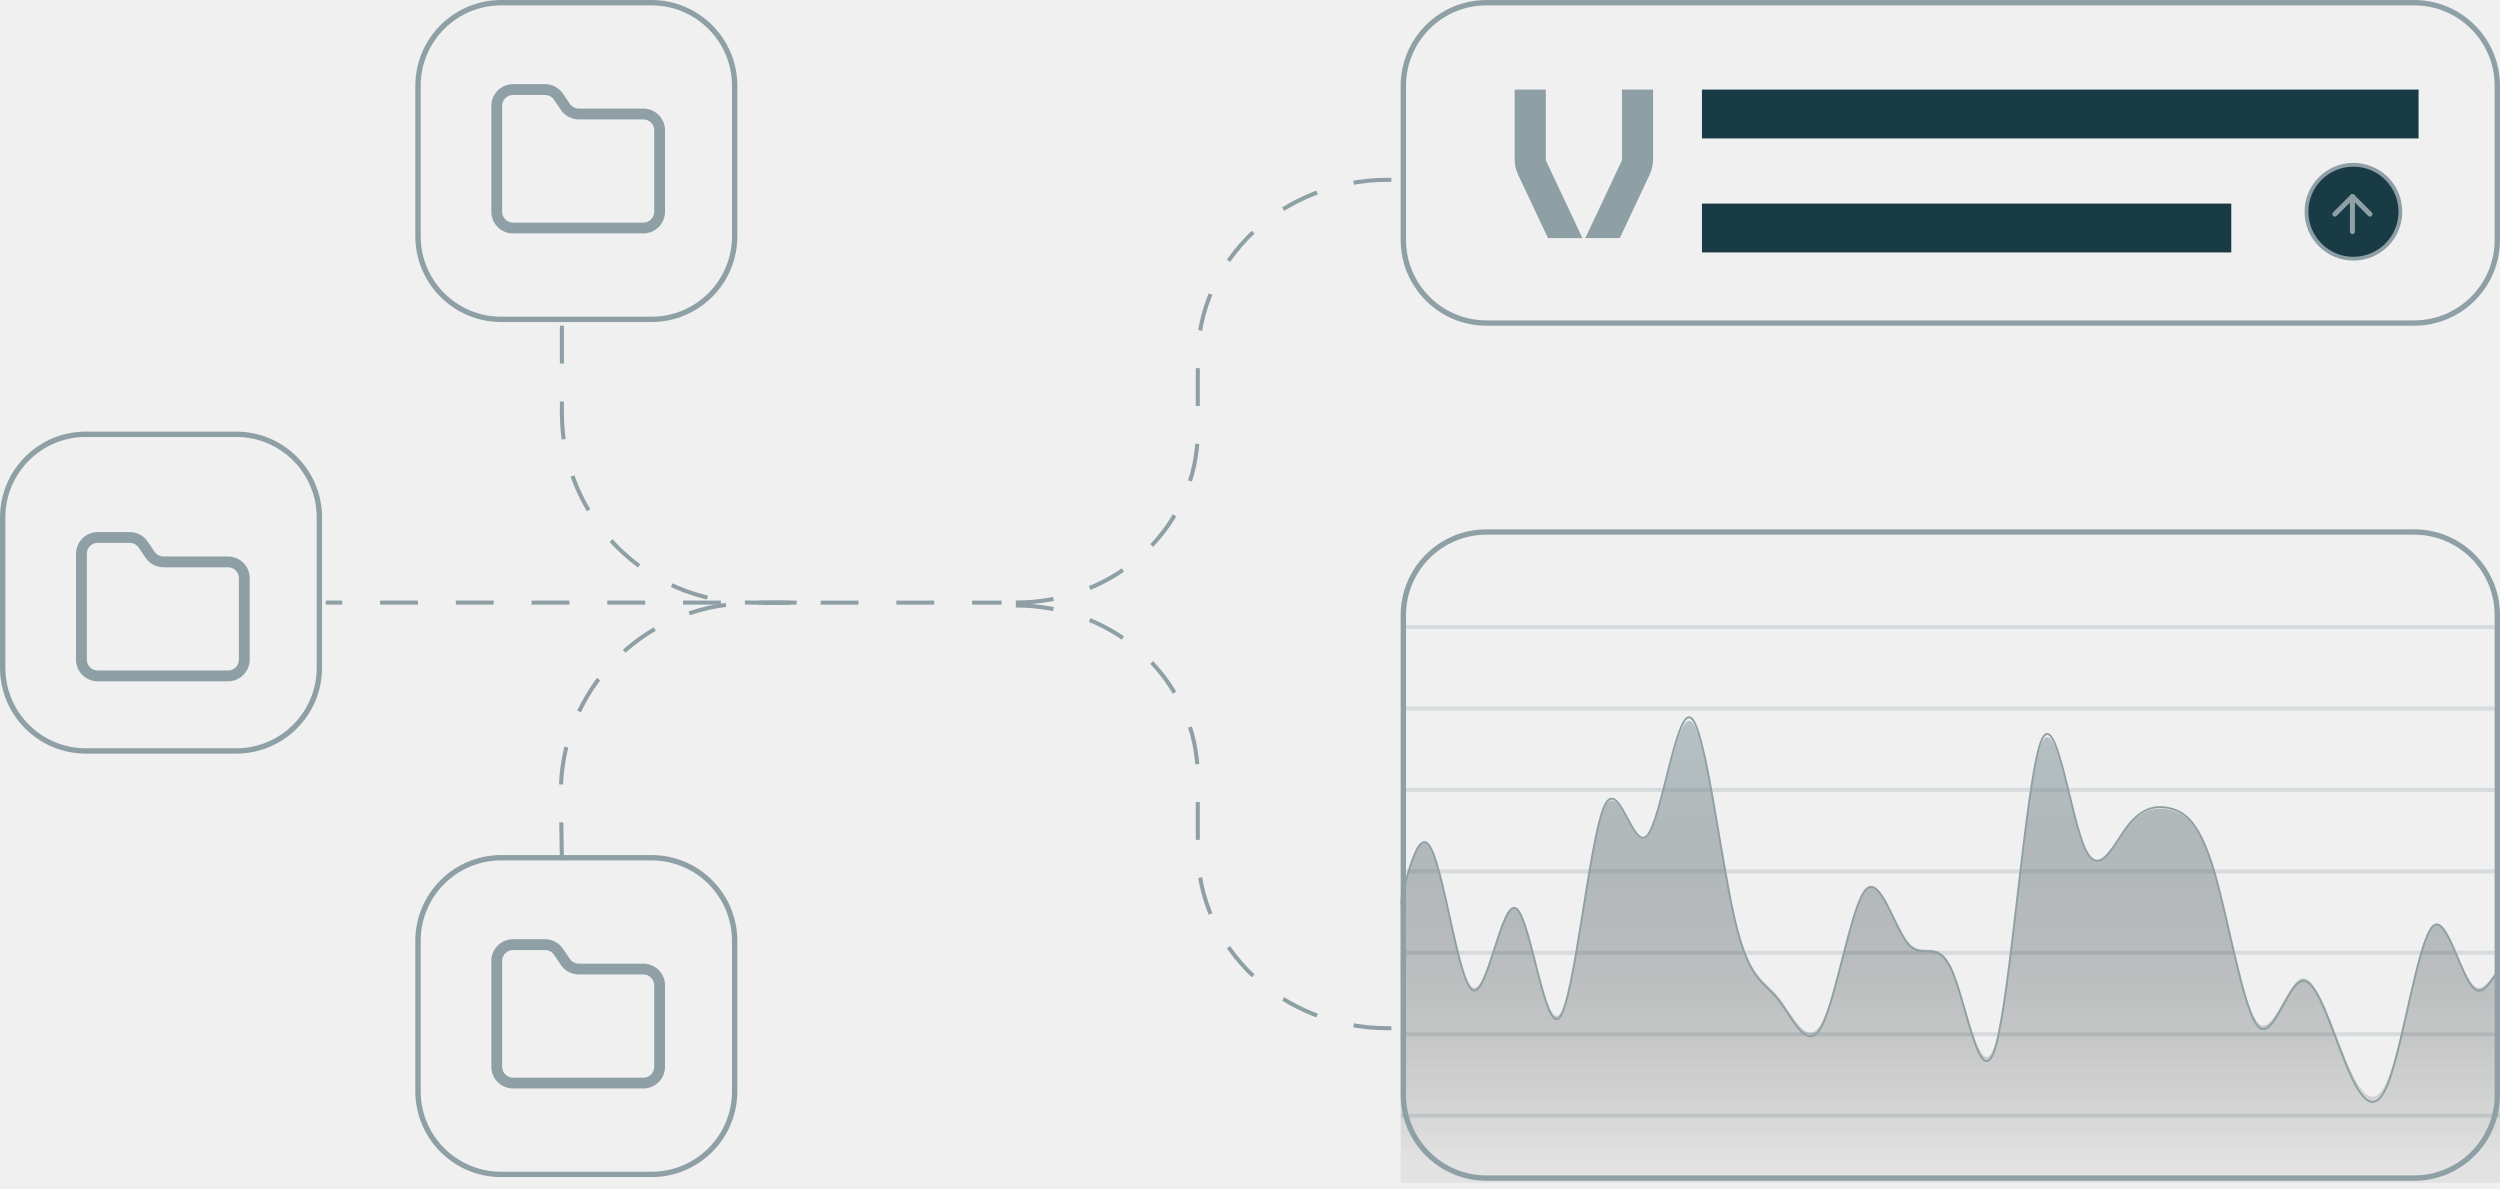
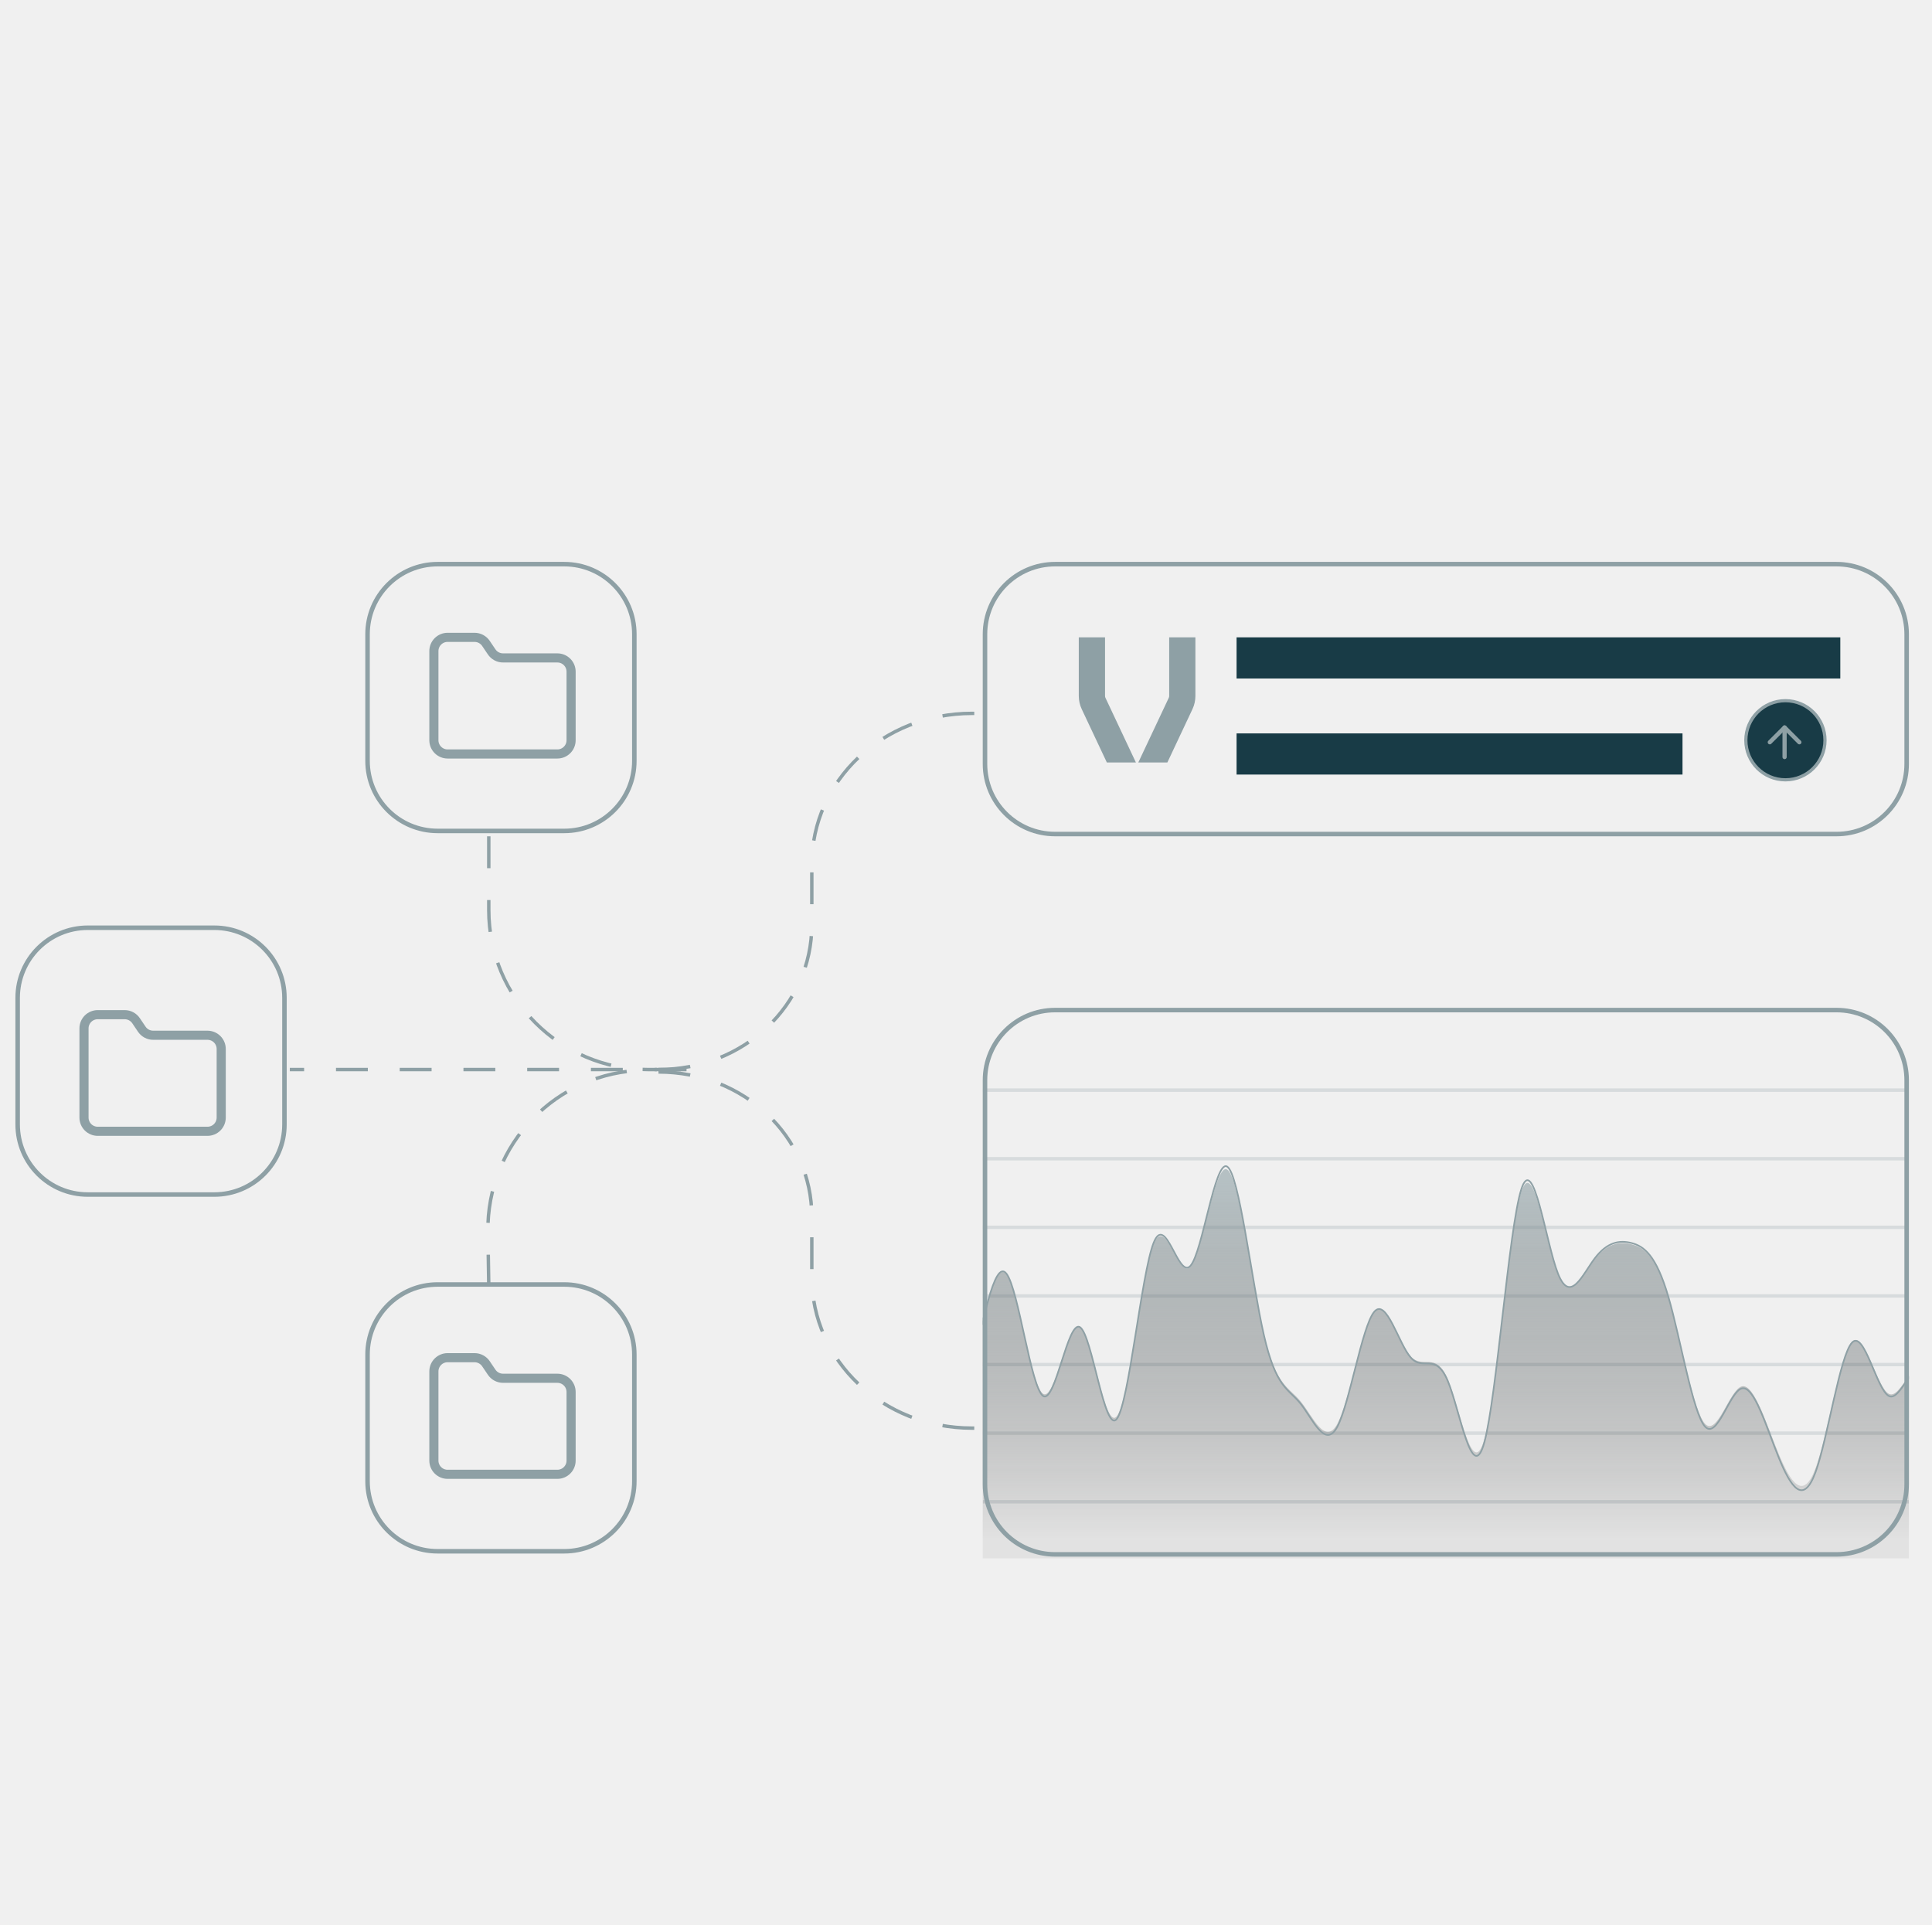
- <svg xmlns="http://www.w3.org/2000/svg" width="307" height="146" viewBox="0 0 307 146" fill="none">
-   <rect x="172.33" y="0.33" width="134.341" height="39.341" rx="10.216" stroke="#8EA0A5" stroke-width="0.659" />
-   <g clip-path="url(#clip0_865_10283)">
-     <path opacity="0.26" d="M307 77L172 77" stroke="#8EA0A5" stroke-width="0.5" />
-     <path opacity="0.26" d="M307 87L172 87" stroke="#8EA0A5" stroke-width="0.5" />
-     <path opacity="0.26" d="M307 97L172 97" stroke="#8EA0A5" stroke-width="0.5" />
-     <path opacity="0.26" d="M307 107L172 107" stroke="#8EA0A5" stroke-width="0.5" />
-     <path opacity="0.26" d="M307 117L172 117" stroke="#8EA0A5" stroke-width="0.5" />
-     <path opacity="0.26" d="M307 137L172 137" stroke="#8EA0A5" stroke-width="0.5" />
-     <path opacity="0.26" d="M307 127L172 127" stroke="#8EA0A5" stroke-width="0.5" />
-     <path d="M68.263 124.545C70.05 114.752 71.836 104.958 73.623 107.103C75.409 109.248 77.196 123.333 78.983 122.365C80.769 121.397 82.555 105.377 84.342 103.833C86.129 102.289 87.915 115.22 89.702 121.274C91.489 127.329 93.275 126.507 95.061 126.725C96.848 126.943 98.635 128.202 100.421 124.545C102.207 120.888 103.994 112.314 105.781 106.013C107.567 99.712 109.354 95.683 111.14 100.563C112.927 105.442 114.713 119.232 116.5 125.635C118.286 132.038 120.073 131.055 121.86 128.905C123.646 126.756 125.433 123.439 127.219 123.455C129.006 123.471 130.792 126.82 132.579 126.725C134.365 126.631 136.152 123.094 137.939 120.185C139.725 117.275 141.512 114.994 143.298 113.644C145.085 112.294 146.871 111.875 148.658 118.004C150.444 124.134 152.231 136.812 154.017 131.085C155.804 125.36 157.591 101.229 159.377 99.472C161.164 97.716 162.95 118.332 164.737 125.635C166.523 132.938 168.31 126.929 170.096 119.094C171.883 111.259 173.67 101.599 175.456 103.833C177.243 106.068 179.029 120.198 180.816 121.274C182.602 122.352 184.389 110.376 186.175 111.463C187.962 112.552 189.748 126.704 191.535 124.545C193.322 122.386 195.108 103.917 196.895 99.472C198.681 95.028 200.468 104.609 202.254 102.743C204.041 100.877 205.827 87.566 207.614 88.571C209.401 89.578 211.187 104.902 212.974 112.554C214.76 120.206 216.547 120.186 218.333 122.365C220.12 124.543 221.906 128.92 223.693 125.635C225.48 122.35 227.266 111.402 229.053 109.283C230.839 107.165 232.626 113.874 234.412 115.824C236.199 117.774 237.985 114.965 239.772 119.094C241.558 123.224 243.345 134.292 245.132 127.815C246.918 121.338 248.705 97.318 250.491 91.841C252.278 86.366 254.064 99.436 255.851 103.833C257.637 108.23 259.424 103.955 261.211 101.652C262.997 99.351 264.784 99.023 266.57 99.472C268.357 99.922 270.143 101.149 271.93 107.103C273.716 113.058 275.503 123.739 277.29 125.635C279.076 127.531 280.863 120.641 282.649 120.185C284.436 119.728 286.222 125.703 288.009 129.996C289.795 134.287 291.582 136.896 293.368 132.176C295.155 127.456 296.942 115.407 298.728 113.644C300.515 111.88 302.301 120.403 304.088 121.274C305.874 122.147 307.661 115.369 309.447 118.004C311.234 120.639 313.021 132.686 314.807 126.725C316.594 120.764 318.38 96.794 320.167 95.112C321.953 93.429 323.74 114.034 325.526 124.545C327.313 135.056 329.1 135.475 330.886 131.085C332.673 126.697 334.459 117.499 336.246 114.734C338.032 111.969 339.819 115.636 341.605 120.185C343.392 124.734 345.178 130.165 346.965 123.455C348.752 116.746 350.538 97.896 352.325 100.563C354.111 103.23 355.898 127.414 357.684 127.815C359.471 128.216 361.257 104.834 363.044 103.833C364.831 102.832 366.617 124.213 368.404 129.996C370.19 135.778 371.977 125.963 373.763 118.004C375.55 110.045 377.336 103.94 379.123 104.923C380.91 105.905 382.696 113.975 384.483 110.374C386.269 106.772 388.056 91.501 389.842 92.932C391.629 94.363 393.415 112.496 395.202 123.455C396.988 134.414 398.775 138.199 400.561 128.905C402.348 119.612 404.134 97.24 405.921 99.472C407.707 101.705 409.494 128.542 411.281 131.085C413.067 133.628 414.854 111.877 416.641 103.833C418.427 95.788 420.214 101.451 422 107.103C423.786 112.756 425.573 118.399 427.36 111.463C429.146 104.529 430.933 85.016 432.719 88.571C434.506 92.127 436.292 118.749 438.079 126.725C439.865 134.701 441.652 124.03 443.438 113.644C445.225 103.258 447.012 93.158 448.798 96.202C450.585 99.247 452.371 115.438 454.158 122.365C455.944 129.291 457.731 126.955 459.517 115.824C461.304 104.694 463.091 84.769 464.877 87.482C466.664 90.193 468.45 115.542 470.237 125.635C472.023 135.728 473.81 130.565 475.596 124.545C477.383 118.525 479.169 111.648 480.956 103.833C482.743 96.017 484.529 87.263 486.316 91.841C488.102 96.42 489.889 114.331 491.675 123.455C493.462 132.578 495.248 132.914 497.035 127.815C498.822 122.717 500.608 112.185 502.395 101.652V145.257C500.608 145.257 498.822 145.257 497.035 145.257C495.248 145.257 493.462 145.257 491.675 145.257C489.889 145.257 488.102 145.257 486.316 145.257C484.529 145.257 482.743 145.257 480.956 145.257C479.169 145.257 477.383 145.257 475.596 145.257C473.81 145.257 472.023 145.257 470.237 145.257C468.45 145.257 466.664 145.257 464.877 145.257C463.091 145.257 461.304 145.257 459.517 145.257C457.731 145.257 455.944 145.257 454.158 145.257C452.371 145.257 450.585 145.257 448.798 145.257C447.012 145.257 445.225 145.257 443.438 145.257C441.652 145.257 439.865 145.257 438.079 145.257C436.292 145.257 434.506 145.257 432.719 145.257C430.933 145.257 429.146 145.257 427.36 145.257C425.573 145.257 423.786 145.257 422 145.257C420.214 145.257 418.427 145.257 416.641 145.257C414.854 145.257 413.067 145.257 411.281 145.257C409.494 145.257 407.707 145.257 405.921 145.257C404.134 145.257 402.348 145.257 400.561 145.257C398.775 145.257 396.988 145.257 395.202 145.257C393.415 145.257 391.629 145.257 389.842 145.257C388.056 145.257 386.269 145.257 384.483 145.257C382.696 145.257 380.91 145.257 379.123 145.257C377.336 145.257 375.55 145.257 373.763 145.257C371.977 145.257 370.19 145.257 368.404 145.257C366.617 145.257 364.831 145.257 363.044 145.257C361.257 145.257 359.471 145.257 357.684 145.257C355.898 145.257 354.111 145.257 352.325 145.257C350.538 145.257 348.752 145.257 346.965 145.257C345.178 145.257 343.392 145.257 341.605 145.257C339.819 145.257 338.032 145.257 336.246 145.257C334.459 145.257 332.673 145.257 330.886 145.257C329.1 145.257 327.313 145.257 325.526 145.257C323.74 145.257 321.953 145.257 320.167 145.257C318.38 145.257 316.594 145.257 314.807 145.257C313.021 145.257 311.234 145.257 309.447 145.257C307.661 145.257 305.874 145.257 304.088 145.257C302.301 145.257 300.515 145.257 298.728 145.257C296.942 145.257 295.155 145.257 293.368 145.257C291.582 145.257 289.795 145.257 288.009 145.257C286.222 145.257 284.436 145.257 282.649 145.257C280.863 145.257 279.076 145.257 277.29 145.257C275.503 145.257 273.716 145.257 271.93 145.257C270.143 145.257 268.357 145.257 266.57 145.257C264.784 145.257 262.997 145.257 261.211 145.257C259.424 145.257 257.637 145.257 255.851 145.257C254.064 145.257 252.278 145.257 250.491 145.257C248.705 145.257 246.918 145.257 245.132 145.257C243.345 145.257 241.558 145.257 239.772 145.257C237.985 145.257 236.199 145.257 234.412 145.257C232.626 145.257 230.839 145.257 229.053 145.257C227.266 145.257 225.48 145.257 223.693 145.257C221.906 145.257 220.12 145.257 218.333 145.257C216.547 145.257 214.76 145.257 212.974 145.257C211.187 145.257 209.401 145.257 207.614 145.257C205.827 145.257 204.041 145.257 202.254 145.257C200.468 145.257 198.681 145.257 196.895 145.257C195.108 145.257 193.322 145.257 191.535 145.257C189.748 145.257 187.962 145.257 186.175 145.257C184.389 145.257 182.602 145.257 180.816 145.257C179.029 145.257 177.243 145.257 175.456 145.257C173.67 145.257 171.883 145.257 170.096 145.257C168.31 145.257 166.523 145.257 164.737 145.257C162.95 145.257 161.164 145.257 159.377 145.257C157.591 145.257 155.804 145.257 154.017 145.257C152.231 145.257 150.444 145.257 148.658 145.257C146.871 145.257 145.085 145.257 143.298 145.257C141.512 145.257 139.725 145.257 137.939 145.257C136.152 145.257 134.365 145.257 132.579 145.257C130.792 145.257 129.006 145.257 127.219 145.257C125.433 145.257 123.646 145.257 121.86 145.257C120.073 145.257 118.286 145.257 116.5 145.257C114.713 145.257 112.927 145.257 111.14 145.257C109.354 145.257 107.567 145.257 105.781 145.257C103.994 145.257 102.207 145.257 100.421 145.257C98.635 145.257 96.848 145.257 95.061 145.257C93.275 145.257 91.489 145.257 89.702 145.257C87.915 145.257 86.129 145.257 84.342 145.257C82.555 145.257 80.769 145.257 78.983 145.257C77.196 145.257 75.409 145.257 73.623 145.257C71.836 145.257 70.05 145.257 68.263 145.257V124.545Z" fill="url(#paint0_linear_865_10283)" fill-opacity="0.6" />
-     <path d="M68.263 124.935C70.05 114.917 71.836 104.898 73.623 107.093C75.409 109.287 77.196 123.696 78.983 122.705C80.769 121.715 82.555 105.327 84.342 103.748C86.129 102.167 87.915 115.397 89.702 121.59C91.489 127.784 93.275 126.943 95.061 127.166C96.848 127.389 98.635 128.677 100.421 124.935C102.207 121.194 103.994 112.424 105.781 105.978C107.567 99.531 109.354 95.409 111.14 100.402C112.927 105.394 114.713 119.5 116.5 126.051C118.286 132.601 120.073 131.595 121.86 129.396C123.646 127.197 125.433 123.804 127.219 123.821C129.006 123.837 130.792 127.262 132.579 127.166C134.365 127.07 136.152 123.451 137.939 120.475C139.725 117.499 141.512 115.165 143.298 113.784C145.085 112.402 146.871 111.974 148.658 118.244C150.444 124.515 152.231 137.484 154.017 131.626C155.804 125.769 157.591 101.084 159.377 99.287C161.164 97.49 162.95 118.58 164.737 126.051C166.523 133.522 168.31 127.375 170.096 119.36C171.883 111.344 173.67 101.462 175.456 103.748C177.243 106.033 179.029 120.488 180.816 121.59C182.602 122.692 184.389 110.441 186.175 111.553C187.962 112.666 189.748 127.144 191.535 124.935C193.322 122.727 195.108 103.834 196.895 99.287C198.681 94.74 200.468 104.541 202.254 102.632C204.041 100.723 205.827 87.106 207.614 88.135C209.401 89.164 211.187 104.841 212.974 112.669C214.76 120.496 216.547 120.477 218.333 122.705C220.12 124.934 221.906 129.412 223.693 126.051C225.48 122.69 227.266 111.491 229.053 109.323C230.839 107.156 232.626 114.019 234.412 116.014C236.199 118.009 237.985 115.136 239.772 119.36C241.558 123.584 243.345 134.906 245.132 128.281C246.918 121.655 248.705 97.082 250.491 91.48C252.278 85.879 254.064 99.249 255.851 103.748C257.637 108.245 259.424 103.872 261.211 101.517C262.997 99.162 264.784 98.827 266.57 99.287C268.357 99.746 270.143 101.001 271.93 107.093C273.716 113.184 275.503 124.111 277.29 126.051C279.076 127.99 280.863 120.942 282.649 120.475C284.436 120.007 286.222 126.121 288.009 130.512C289.795 134.902 291.582 137.57 293.368 132.742C295.155 127.913 296.942 115.588 298.728 113.784C300.515 111.98 302.301 120.698 304.088 121.59C305.874 122.482 307.661 115.549 309.447 118.244C311.234 120.94 313.021 133.264 314.807 127.166C316.594 121.068 318.38 96.547 320.167 94.826C321.953 93.104 323.74 114.183 325.526 124.935C327.313 135.689 329.1 136.117 330.886 131.626C332.673 127.137 334.459 117.728 336.246 114.899C338.032 112.07 339.819 115.822 341.605 120.475C343.392 125.129 345.178 130.684 346.965 123.821C348.752 116.957 350.538 97.673 352.325 100.402C354.111 103.131 355.898 127.871 357.684 128.281C359.471 128.691 361.257 104.771 363.044 103.748C364.831 102.723 366.617 124.596 368.404 130.512C370.19 136.427 371.977 126.387 373.763 118.244C375.55 110.102 377.336 103.857 379.123 104.862C380.91 105.867 382.696 114.122 384.483 110.439C386.269 106.754 388.056 91.132 389.842 92.596C391.629 94.059 393.415 112.609 395.202 123.821C396.988 135.031 398.775 138.903 400.562 129.396C402.348 119.889 404.135 97.003 405.921 99.287C407.707 101.57 409.494 129.025 411.281 131.626C413.067 134.228 414.854 111.977 416.641 103.748C418.427 95.517 420.214 101.31 422 107.093C423.786 112.875 425.573 118.648 427.36 111.553C429.146 104.459 430.933 84.498 432.719 88.135C434.506 91.772 436.292 119.007 438.079 127.166C439.865 135.325 441.652 124.409 443.438 113.784C445.225 103.159 447.012 92.826 448.798 95.941C450.585 99.056 452.371 115.619 454.158 122.705C455.944 129.791 457.731 127.401 459.517 116.014C461.304 104.628 463.091 84.245 464.877 87.02C466.664 89.794 468.45 115.726 470.237 126.051C472.023 136.376 473.81 131.094 475.596 124.935C477.383 118.777 479.169 111.742 480.956 103.748C482.743 95.752 484.529 86.796 486.316 91.48C488.102 96.164 489.889 114.487 491.675 123.821C493.462 133.154 495.248 133.497 497.035 128.281C498.822 123.066 500.608 112.291 502.395 101.517" stroke="#8EA0A5" stroke-width="0.237" />
+ <svg xmlns="http://www.w3.org/2000/svg" width="251" height="250" viewBox="0 0 251 250" fill="none">
+   <rect x="127.968" y="73.294" width="119.739" height="35.065" rx="9.106" stroke="#8EA0A5" stroke-width="0.587" />
+   <g clip-path="url(#clip0_922_16783)">
+     <path opacity="0.26" d="M248 141.63L127.674 141.63" stroke="#8EA0A5" stroke-width="0.446" />
+     <path opacity="0.26" d="M248 150.544L127.674 150.544" stroke="#8EA0A5" stroke-width="0.446" />
+     <path opacity="0.26" d="M248 159.456L127.674 159.456" stroke="#8EA0A5" stroke-width="0.446" />
+     <path opacity="0.26" d="M248 168.37L127.674 168.37" stroke="#8EA0A5" stroke-width="0.446" />
+     <path opacity="0.26" d="M248 177.283L127.674 177.283" stroke="#8EA0A5" stroke-width="0.446" />
+     <path opacity="0.26" d="M248 195.109L127.674 195.109" stroke="#8EA0A5" stroke-width="0.446" />
+     <path opacity="0.26" d="M248 186.196L127.674 186.196" stroke="#8EA0A5" stroke-width="0.446" />
+     <path d="M35.213 184.007C36.805 175.279 38.398 166.55 39.99 168.462C41.583 170.373 43.175 182.927 44.767 182.064C46.359 181.201 47.952 166.923 49.544 165.547C51.137 164.17 52.729 175.696 54.321 181.092C55.914 186.489 57.506 185.756 59.098 185.951C60.691 186.145 62.283 187.267 63.875 184.007C65.468 180.748 67.06 173.106 68.653 167.49C70.245 161.874 71.837 158.282 73.43 162.632C75.022 166.981 76.614 179.272 78.207 184.979C79.799 190.686 81.391 189.81 82.984 187.894C84.576 185.978 86.168 183.021 87.761 183.036C89.353 183.05 90.945 186.035 92.538 185.951C94.13 185.867 95.723 182.714 97.315 180.121C98.907 177.528 100.5 175.495 102.092 174.292C103.684 173.088 105.277 172.714 106.869 178.178C108.461 183.641 110.054 194.941 111.646 189.837C113.238 184.734 114.831 163.226 116.423 161.66C118.016 160.095 119.608 178.47 121.2 184.979C122.793 191.488 124.385 186.133 125.977 179.149C127.57 172.166 129.162 163.555 130.754 165.547C132.347 167.539 133.939 180.133 135.531 181.092C137.124 182.053 138.716 171.379 140.309 172.348C141.901 173.318 143.493 185.932 145.086 184.007C146.678 182.083 148.27 165.622 149.863 161.66C151.455 157.699 153.047 166.238 154.64 164.575C156.232 162.912 157.824 151.048 159.417 151.944C161.009 152.841 162.602 166.5 164.194 173.32C165.786 180.14 167.379 180.122 168.971 182.064C170.564 184.006 172.156 187.907 173.748 184.979C175.341 182.051 176.933 172.293 178.525 170.405C180.118 168.516 181.71 174.497 183.302 176.235C184.895 177.973 186.487 175.469 188.079 179.149C189.672 182.83 191.264 192.695 192.857 186.922C194.449 181.149 196.041 159.74 197.634 154.859C199.226 149.978 200.818 161.628 202.411 165.547C204.003 169.466 205.595 165.655 207.188 163.603C208.78 161.552 210.372 161.26 211.965 161.66C213.557 162.061 215.15 163.154 216.742 168.462C218.334 173.769 219.927 183.289 221.519 184.979C223.111 186.669 224.704 180.528 226.296 180.121C227.888 179.714 229.481 185.04 231.073 188.866C232.665 192.691 234.258 195.016 235.85 190.809C237.443 186.602 239.035 175.863 240.627 174.292C242.22 172.719 243.812 180.315 245.404 181.092C246.997 181.87 248.589 175.829 250.181 178.178C251.774 180.526 253.366 191.264 254.958 185.951C256.551 180.638 258.143 159.273 259.735 157.774C261.328 156.274 262.92 174.639 264.513 184.007C266.105 193.376 267.698 193.749 269.29 189.837C270.882 185.925 272.474 177.728 274.067 175.263C275.659 172.798 277.251 176.067 278.844 180.121C280.436 184.176 282.028 189.016 283.621 183.036C285.213 177.056 286.806 160.255 288.398 162.632C289.991 165.009 291.583 186.565 293.175 186.922C294.768 187.28 296.36 166.439 297.952 165.547C299.545 164.655 301.137 183.711 302.729 188.866C304.322 194.02 305.914 185.272 307.506 178.178C309.099 171.083 310.691 165.642 312.283 166.518C313.876 167.394 315.468 174.586 317.061 171.377C318.653 168.166 320.245 154.555 321.838 155.831C323.43 157.106 325.022 173.268 326.615 183.036C328.207 192.804 329.799 196.177 331.392 187.894C332.984 179.611 334.576 159.671 336.169 161.66C337.761 163.65 339.354 187.57 340.946 189.837C342.538 192.103 344.131 172.717 345.723 165.547C347.315 158.376 348.908 163.423 350.5 168.462C352.092 173.5 353.685 178.529 355.277 172.348C356.869 166.167 358.462 148.775 360.054 151.944C361.647 155.113 363.239 178.842 364.831 185.951C366.424 193.059 368.016 183.549 369.608 174.292C371.201 165.034 372.793 156.032 374.385 158.745C375.978 161.459 377.57 175.891 379.162 182.064C380.755 188.238 382.347 186.155 383.94 176.235C385.532 166.314 387.124 148.555 388.717 150.973C390.309 153.39 391.902 175.983 393.494 184.979C395.086 193.975 396.679 189.373 398.271 184.007C399.863 178.642 401.455 172.512 403.048 165.547C404.64 158.581 406.232 150.778 407.825 154.859C409.417 158.94 411.01 174.904 412.602 183.036C414.195 191.168 415.787 191.467 417.379 186.922C418.972 182.378 420.564 172.991 422.156 163.603V202.468C420.564 202.468 418.972 202.468 417.379 202.468C415.787 202.468 414.195 202.468 412.602 202.468C411.01 202.468 409.417 202.468 407.825 202.468C406.232 202.468 404.64 202.468 403.048 202.468C401.455 202.468 399.863 202.468 398.271 202.468C396.679 202.468 395.086 202.468 393.494 202.468C391.902 202.468 390.309 202.468 388.717 202.468C387.124 202.468 385.532 202.468 383.94 202.468C382.347 202.468 380.755 202.468 379.162 202.468C377.57 202.468 375.978 202.468 374.385 202.468C372.793 202.468 371.201 202.468 369.608 202.468C368.016 202.468 366.424 202.468 364.831 202.468C363.239 202.468 361.647 202.468 360.054 202.468C358.462 202.468 356.869 202.468 355.277 202.468C353.685 202.468 352.092 202.468 350.5 202.468C348.908 202.468 347.315 202.468 345.723 202.468C344.131 202.468 342.538 202.468 340.946 202.468C339.354 202.468 337.761 202.468 336.169 202.468C334.576 202.468 332.984 202.468 331.392 202.468C329.799 202.468 328.207 202.468 326.615 202.468C325.022 202.468 323.43 202.468 321.838 202.468C320.245 202.468 318.653 202.468 317.061 202.468C315.468 202.468 313.876 202.468 312.283 202.468C310.691 202.468 309.099 202.468 307.506 202.468C305.914 202.468 304.322 202.468 302.729 202.468C301.137 202.468 299.545 202.468 297.952 202.468C296.36 202.468 294.768 202.468 293.175 202.468C291.583 202.468 289.991 202.468 288.398 202.468C286.806 202.468 285.213 202.468 283.621 202.468C282.028 202.468 280.436 202.468 278.844 202.468C277.251 202.468 275.659 202.468 274.067 202.468C272.474 202.468 270.882 202.468 269.29 202.468C267.698 202.468 266.105 202.468 264.513 202.468C262.92 202.468 261.328 202.468 259.735 202.468C258.143 202.468 256.551 202.468 254.958 202.468C253.366 202.468 251.774 202.468 250.181 202.468C248.589 202.468 246.997 202.468 245.404 202.468C243.812 202.468 242.22 202.468 240.627 202.468C239.035 202.468 237.443 202.468 235.85 202.468C234.258 202.468 232.665 202.468 231.073 202.468C229.481 202.468 227.888 202.468 226.296 202.468C224.704 202.468 223.111 202.468 221.519 202.468C219.927 202.468 218.334 202.468 216.742 202.468C215.15 202.468 213.557 202.468 211.965 202.468C210.372 202.468 208.78 202.468 207.188 202.468C205.595 202.468 204.003 202.468 202.411 202.468C200.818 202.468 199.226 202.468 197.634 202.468C196.041 202.468 194.449 202.468 192.857 202.468C191.264 202.468 189.672 202.468 188.079 202.468C186.487 202.468 184.895 202.468 183.302 202.468C181.71 202.468 180.118 202.468 178.525 202.468C176.933 202.468 175.341 202.468 173.748 202.468C172.156 202.468 170.564 202.468 168.971 202.468C167.379 202.468 165.786 202.468 164.194 202.468C162.602 202.468 161.009 202.468 159.417 202.468C157.824 202.468 156.232 202.468 154.64 202.468C153.047 202.468 151.455 202.468 149.863 202.468C148.27 202.468 146.678 202.468 145.086 202.468C143.493 202.468 141.901 202.468 140.309 202.468C138.716 202.468 137.124 202.468 135.531 202.468C133.939 202.468 132.347 202.468 130.754 202.468C129.162 202.468 127.57 202.468 125.977 202.468C124.385 202.468 122.793 202.468 121.2 202.468C119.608 202.468 118.016 202.468 116.423 202.468C114.831 202.468 113.238 202.468 111.646 202.468C110.054 202.468 108.461 202.468 106.869 202.468C105.277 202.468 103.684 202.468 102.092 202.468C100.5 202.468 98.907 202.468 97.315 202.468C95.723 202.468 94.13 202.468 92.538 202.468C90.945 202.468 89.353 202.468 87.761 202.468C86.168 202.468 84.576 202.468 82.984 202.468C81.391 202.468 79.799 202.468 78.207 202.468C76.614 202.468 75.022 202.468 73.43 202.468C71.837 202.468 70.245 202.468 68.653 202.468C67.06 202.468 65.468 202.468 63.875 202.468C62.283 202.468 60.691 202.468 59.098 202.468C57.506 202.468 55.914 202.468 54.321 202.468C52.729 202.468 51.137 202.468 49.544 202.468C47.952 202.468 46.359 202.468 44.767 202.468C43.175 202.468 41.583 202.468 39.99 202.468C38.398 202.468 36.805 202.468 35.213 202.468V184.007Z" fill="url(#paint0_linear_922_16783)" fill-opacity="0.6" />
+     <path d="M35.213 184.355C36.805 175.426 38.398 166.496 39.99 168.452C41.583 170.408 43.175 183.25 44.767 182.368C46.359 181.485 47.952 166.878 49.544 165.471C51.137 164.062 52.729 175.853 54.321 181.374C55.914 186.894 57.506 186.145 59.098 186.344C60.691 186.542 62.283 187.69 63.875 184.355C65.468 181.021 67.06 173.204 68.653 167.458C70.245 161.713 71.837 158.039 73.43 162.489C75.022 166.938 76.614 179.511 78.207 185.35C79.799 191.188 81.391 190.292 82.984 188.331C84.576 186.371 86.168 183.347 87.761 183.362C89.353 183.376 90.945 186.43 92.538 186.344C94.13 186.258 95.723 183.032 97.315 180.38C98.907 177.727 100.5 175.647 102.092 174.416C103.684 173.185 105.277 172.803 106.869 178.392C108.461 183.981 110.054 195.54 111.646 190.319C113.238 185.099 114.831 163.096 116.423 161.495C118.016 159.893 119.608 178.69 121.2 185.35C122.793 192.009 124.385 186.53 125.977 179.386C127.57 172.242 129.162 163.433 130.754 165.471C132.347 167.508 133.939 180.392 135.531 181.374C137.124 182.356 138.716 171.436 140.309 172.428C141.901 173.42 143.493 186.324 145.086 184.355C146.678 182.387 148.27 165.547 149.863 161.495C151.455 157.442 153.047 166.178 154.64 164.476C156.232 162.775 157.824 150.638 159.417 151.555C161.009 152.472 162.602 166.445 164.194 173.422C165.786 180.399 167.379 180.381 168.971 182.368C170.564 184.354 172.156 188.345 173.748 185.35C175.341 182.354 176.933 172.372 178.525 170.44C180.118 168.508 181.71 174.626 183.302 176.404C184.895 178.182 186.487 175.621 188.079 179.386C189.672 183.151 191.264 193.243 192.857 187.337C194.449 181.432 196.041 159.53 197.634 154.537C199.226 149.544 200.818 161.461 202.411 165.471C204.003 169.479 205.595 165.581 207.188 163.482C208.78 161.384 210.372 161.085 211.965 161.495C213.557 161.904 215.15 163.023 216.742 168.452C218.334 173.881 219.927 183.621 221.519 185.35C223.111 187.078 224.704 180.796 226.296 180.38C227.888 179.963 229.481 185.412 231.073 189.326C232.665 193.239 234.258 195.617 235.85 191.313C237.443 187.01 239.035 176.024 240.627 174.416C242.22 172.808 243.812 180.579 245.404 181.374C246.997 182.169 248.589 175.989 250.181 178.392C251.774 180.794 253.366 191.779 254.958 186.344C256.551 180.908 258.143 159.053 259.735 157.518C261.328 155.984 262.92 174.771 264.513 184.355C266.105 193.94 267.698 194.321 269.29 190.319C270.882 186.318 272.474 177.932 274.067 175.41C275.659 172.889 277.251 176.232 278.844 180.38C280.436 184.528 282.028 189.48 283.621 183.362C285.213 177.244 286.806 160.057 288.398 162.489C289.991 164.921 291.583 186.972 293.175 187.337C294.768 187.703 296.36 166.383 297.952 165.471C299.545 164.558 301.137 184.053 302.729 189.326C304.322 194.598 305.914 185.649 307.506 178.392C309.099 171.134 310.691 165.568 312.283 166.464C313.876 167.36 315.468 174.718 317.061 171.434C318.653 168.15 320.245 154.226 321.838 155.531C323.43 156.836 325.022 173.369 326.615 183.362C328.207 193.354 329.799 196.805 331.392 188.331C332.984 179.858 334.576 159.459 336.169 161.495C337.761 163.53 339.354 188 340.946 190.319C342.538 192.638 344.131 172.805 345.723 165.471C347.315 158.135 348.908 163.298 350.5 168.452C352.092 173.606 353.685 178.751 355.277 172.428C356.869 166.105 358.462 148.313 360.054 151.555C361.647 154.797 363.239 179.071 364.831 186.344C366.424 193.616 368.016 183.886 369.608 174.416C371.201 164.946 372.793 155.737 374.385 158.513C375.978 161.289 377.57 176.052 379.162 182.368C380.755 188.683 382.347 186.553 383.94 176.404C385.532 166.255 387.124 148.088 388.717 150.561C390.309 153.034 391.902 176.147 393.494 185.35C395.086 194.552 396.679 189.845 398.271 184.355C399.863 178.867 401.455 172.596 403.048 165.471C404.64 158.344 406.233 150.362 407.825 154.537C409.417 158.711 411.01 175.043 412.602 183.362C414.195 191.68 415.787 191.986 417.379 187.337C418.972 182.689 420.564 173.086 422.156 163.482" stroke="#8EA0A5" stroke-width="0.211" />
  </g>
-   <path d="M97.824 74H40" stroke="#8EA0A5" stroke-width="0.5" stroke-dasharray="4.65 4.65" />
-   <path d="M69.002 40.001L69.001 50.761C69.001 63.595 79.405 74 92.24 74L123 74" stroke="#8EA0A5" stroke-width="0.5" stroke-dasharray="4.65 4.65" />
-   <path d="M124.742 73.995V73.995C137.165 73.995 147.087 64.629 147.087 52.903L147.087 44.124C147.087 31.87 157.456 22.082 170.438 22.082L172.587 22.082" stroke="#8EA0A5" stroke-width="0.5" stroke-dasharray="4.65 4.65" />
-   <path d="M124.742 74.353V74.353C137.165 74.353 147.087 83.719 147.087 95.446L147.087 104.224C147.087 116.478 157.456 126.266 170.438 126.266L172.587 126.266" stroke="#8EA0A5" stroke-width="0.5" stroke-dasharray="4.65 4.65" />
-   <path d="M69.001 105.632L68.874 97.701C68.667 84.882 78.882 74.317 91.702 74.093L97 74" stroke="#8EA0A5" stroke-width="0.5" stroke-dasharray="4.65 4.65" />
-   <path d="M189.89 19.824C189.846 19.735 189.826 19.636 189.826 19.537V11H186V19.537C186 20.205 186.148 20.874 186.433 21.472L190.092 29.243H194.328L189.895 19.829L189.89 19.824Z" fill="#8EA0A5" />
-   <path d="M199.178 11V19.537C199.178 19.636 199.159 19.73 199.114 19.819L194.677 29.238H198.912L202.571 21.462C202.852 20.864 203 20.201 203 19.537V11H199.173H199.178Z" fill="#8EA0A5" />
-   <rect x="51.33" y="0.33" width="38.888" height="38.888" rx="10.216" stroke="#8EA0A5" stroke-width="0.659" />
-   <rect x="172.33" y="65.33" width="134.341" height="79.341" rx="10.216" stroke="#8EA0A5" stroke-width="0.659" />
-   <rect x="51.33" y="105.33" width="38.888" height="38.888" rx="10.216" stroke="#8EA0A5" stroke-width="0.659" />
-   <rect x="0.33" y="53.33" width="38.888" height="38.888" rx="10.216" stroke="#8EA0A5" stroke-width="0.659" />
-   <path d="M79 28C79.53 28 80.039 27.789 80.414 27.414C80.789 27.039 81 26.53 81 26V16C81 15.47 80.789 14.961 80.414 14.586C80.039 14.211 79.53 14 79 14H71.1C70.766 14.003 70.436 13.923 70.14 13.765C69.845 13.608 69.594 13.379 69.41 13.1L68.6 11.9C68.418 11.623 68.17 11.396 67.879 11.239C67.587 11.082 67.261 11 66.93 11H63C62.47 11 61.961 11.211 61.586 11.586C61.211 11.961 61 12.47 61 13V26C61 26.53 61.211 27.039 61.586 27.414C61.961 27.789 62.47 28 63 28H79Z" stroke="#8EA0A5" stroke-width="1.33" stroke-linecap="round" stroke-linejoin="round" />
-   <path d="M28 83C28.53 83 29.039 82.789 29.414 82.414C29.789 82.039 30 81.53 30 81V71C30 70.47 29.789 69.961 29.414 69.586C29.039 69.211 28.53 69 28 69H20.1C19.765 69.003 19.436 68.923 19.14 68.765C18.845 68.608 18.594 68.379 18.41 68.1L17.6 66.9C17.418 66.624 17.17 66.397 16.878 66.239C16.587 66.082 16.261 66 15.93 66H12C11.47 66 10.961 66.211 10.586 66.586C10.211 66.961 10 67.47 10 68V81C10 81.53 10.211 82.039 10.586 82.414C10.961 82.789 11.47 83 12 83H28Z" stroke="#8EA0A5" stroke-width="1.33" stroke-linecap="round" stroke-linejoin="round" />
-   <path d="M79 133C79.53 133 80.039 132.789 80.414 132.414C80.789 132.039 81 131.53 81 131V121C81 120.47 80.789 119.961 80.414 119.586C80.039 119.211 79.53 119 79 119H71.1C70.766 119.003 70.436 118.923 70.14 118.765C69.845 118.608 69.594 118.379 69.41 118.1L68.6 116.9C68.418 116.623 68.17 116.396 67.879 116.239C67.587 116.082 67.261 116 66.93 116H63C62.47 116 61.961 116.211 61.586 116.586C61.211 116.961 61 117.47 61 118V131C61 131.53 61.211 132.039 61.586 132.414C61.961 132.789 62.47 133 63 133H79Z" stroke="#8EA0A5" stroke-width="1.33" stroke-linecap="round" stroke-linejoin="round" />
-   <path d="M212 14H294" stroke="#183B46" stroke-width="6" stroke-miterlimit="10" stroke-linecap="square" />
-   <path d="M212 28H271" stroke="#183B46" stroke-width="6" stroke-miterlimit="10" stroke-linecap="square" />
-   <rect x="283.233" y="20.233" width="11.535" height="11.535" rx="5.767" fill="#183B46" stroke="#8EA0A5" stroke-width="0.465" />
-   <path d="M286.724 26.292L288.878 24.138L291.032 26.292" stroke="#8EA0A5" stroke-width="0.615" stroke-linecap="round" stroke-linejoin="round" />
-   <path d="M288.878 28.446V24.138" stroke="#8EA0A5" stroke-width="0.615" stroke-linecap="round" stroke-linejoin="round" />
+   <path d="M89.191 138.956H37.652" stroke="#8EA0A5" stroke-width="0.446" stroke-dasharray="4.14 4.14" />
+   <path d="M63.502 108.653L63.502 118.243C63.501 129.683 72.774 138.957 84.214 138.957L85.337 138.957" stroke="#8EA0A5" stroke-width="0.446" stroke-dasharray="4.14 4.14" />
+   <path d="M85.552 138.952V138.952C96.625 138.952 105.469 130.604 105.469 120.152L105.469 112.328C105.469 101.406 114.711 92.682 126.282 92.682L128.197 92.682" stroke="#8EA0A5" stroke-width="0.446" stroke-dasharray="4.14 4.14" />
+   <path d="M85.552 139.271V139.271C96.625 139.271 105.469 147.619 105.469 158.071L105.469 165.895C105.469 176.817 114.711 185.541 126.282 185.541L128.197 185.541" stroke="#8EA0A5" stroke-width="0.446" stroke-dasharray="4.14 4.14" />
+   <path d="M63.501 167.15L63.388 160.082C63.203 148.656 72.308 139.239 83.734 139.039L88.456 138.957" stroke="#8EA0A5" stroke-width="0.446" stroke-dasharray="4.14 4.14" />
+   <path d="M143.62 90.669C143.58 90.59 143.563 90.502 143.563 90.414V82.804H140.152V90.414C140.152 91.009 140.284 91.605 140.539 92.138L143.8 99.064H147.575L143.624 90.674L143.62 90.669Z" fill="#8EA0A5" />
+   <path d="M151.898 82.804V90.414C151.898 90.502 151.881 90.586 151.841 90.665L147.886 99.06H151.661L154.922 92.13C155.173 91.596 155.304 91.005 155.304 90.414V82.804H151.894H151.898Z" fill="#8EA0A5" />
+   <rect x="47.75" y="73.294" width="34.661" height="34.661" rx="9.106" stroke="#8EA0A5" stroke-width="0.587" />
+   <rect x="127.968" y="131.229" width="119.739" height="70.717" rx="9.106" stroke="#8EA0A5" stroke-width="0.587" />
+   <rect x="47.75" y="166.881" width="34.661" height="34.661" rx="9.106" stroke="#8EA0A5" stroke-width="0.587" />
+   <rect x="2.294" y="120.533" width="34.661" height="34.661" rx="9.106" stroke="#8EA0A5" stroke-width="0.587" />
+   <path d="M72.413 97.957C72.886 97.957 73.339 97.769 73.673 97.434C74.008 97.1 74.195 96.647 74.195 96.174V87.261C74.195 86.788 74.008 86.335 73.673 86C73.339 85.666 72.886 85.478 72.413 85.478H65.372C65.073 85.481 64.779 85.409 64.516 85.269C64.253 85.129 64.029 84.925 63.865 84.676L63.143 83.607C62.981 83.36 62.76 83.158 62.5 83.018C62.24 82.878 61.95 82.804 61.655 82.804H58.152C57.679 82.804 57.226 82.992 56.892 83.326C56.557 83.661 56.369 84.114 56.369 84.587V96.174C56.369 96.647 56.557 97.1 56.892 97.434C57.226 97.769 57.679 97.957 58.152 97.957H72.413Z" stroke="#8EA0A5" stroke-width="1.185" stroke-linecap="round" stroke-linejoin="round" />
+   <path d="M26.957 146.978C27.429 146.978 27.883 146.79 28.217 146.456C28.551 146.122 28.739 145.668 28.739 145.196V136.283C28.739 135.81 28.551 135.356 28.217 135.022C27.883 134.688 27.429 134.5 26.957 134.5H19.915C19.617 134.503 19.323 134.431 19.06 134.291C18.797 134.151 18.573 133.947 18.409 133.698L17.687 132.628C17.525 132.382 17.304 132.179 17.044 132.039C16.784 131.899 16.494 131.826 16.198 131.826H12.696C12.223 131.826 11.77 132.014 11.435 132.348C11.101 132.683 10.913 133.136 10.913 133.609V145.196C10.913 145.668 11.101 146.122 11.435 146.456C11.77 146.79 12.223 146.978 12.696 146.978H26.957Z" stroke="#8EA0A5" stroke-width="1.185" stroke-linecap="round" stroke-linejoin="round" />
+   <path d="M72.413 191.543C72.886 191.543 73.339 191.356 73.673 191.021C74.008 190.687 74.195 190.234 74.195 189.761V180.848C74.195 180.375 74.008 179.922 73.673 179.587C73.339 179.253 72.886 179.065 72.413 179.065H65.372C65.073 179.068 64.779 178.996 64.516 178.856C64.253 178.716 64.029 178.512 63.865 178.263L63.143 177.193C62.981 176.947 62.76 176.745 62.5 176.605C62.24 176.465 61.95 176.391 61.655 176.391H58.152C57.679 176.391 57.226 176.579 56.892 176.913C56.557 177.248 56.369 177.701 56.369 178.174V189.761C56.369 190.234 56.557 190.687 56.892 191.021C57.226 191.356 57.679 191.543 58.152 191.543H72.413Z" stroke="#8EA0A5" stroke-width="1.185" stroke-linecap="round" stroke-linejoin="round" />
+   <path d="M163.326 85.478H236.413" stroke="#183B46" stroke-width="5.348" stroke-miterlimit="10" stroke-linecap="square" />
+   <path d="M163.326 97.957H215.913" stroke="#183B46" stroke-width="5.348" stroke-miterlimit="10" stroke-linecap="square" />
+   <rect x="226.816" y="91.034" width="10.281" height="10.281" rx="5.14" fill="#183B46" stroke="#8EA0A5" stroke-width="0.415" />
+   <path d="M229.928 96.434L231.848 94.514L233.767 96.434" stroke="#8EA0A5" stroke-width="0.548" stroke-linecap="round" stroke-linejoin="round" />
+   <path d="M231.848 98.354V94.514" stroke="#8EA0A5" stroke-width="0.548" stroke-linecap="round" stroke-linejoin="round" />
  <defs>
-     <linearGradient id="paint0_linear_865_10283" x1="68.263" y1="87.231" x2="68.263" y2="145.257" gradientUnits="userSpaceOnUse">
+     <linearGradient id="paint0_linear_922_16783" x1="35.213" y1="150.749" x2="35.213" y2="202.468" gradientUnits="userSpaceOnUse">
      <stop offset="0.05" stop-color="#8EA0A5" />
      <stop offset="0.95" stop-opacity="0.1" />
    </linearGradient>
-     <clipPath id="clip0_865_10283">
-       <rect width="135" height="76.263" fill="white" transform="translate(172 69)" />
+     <clipPath id="clip0_922_16783">
+       <rect width="120.326" height="67.974" fill="white" transform="translate(127.674 134.5)" />
    </clipPath>
  </defs>
</svg>
